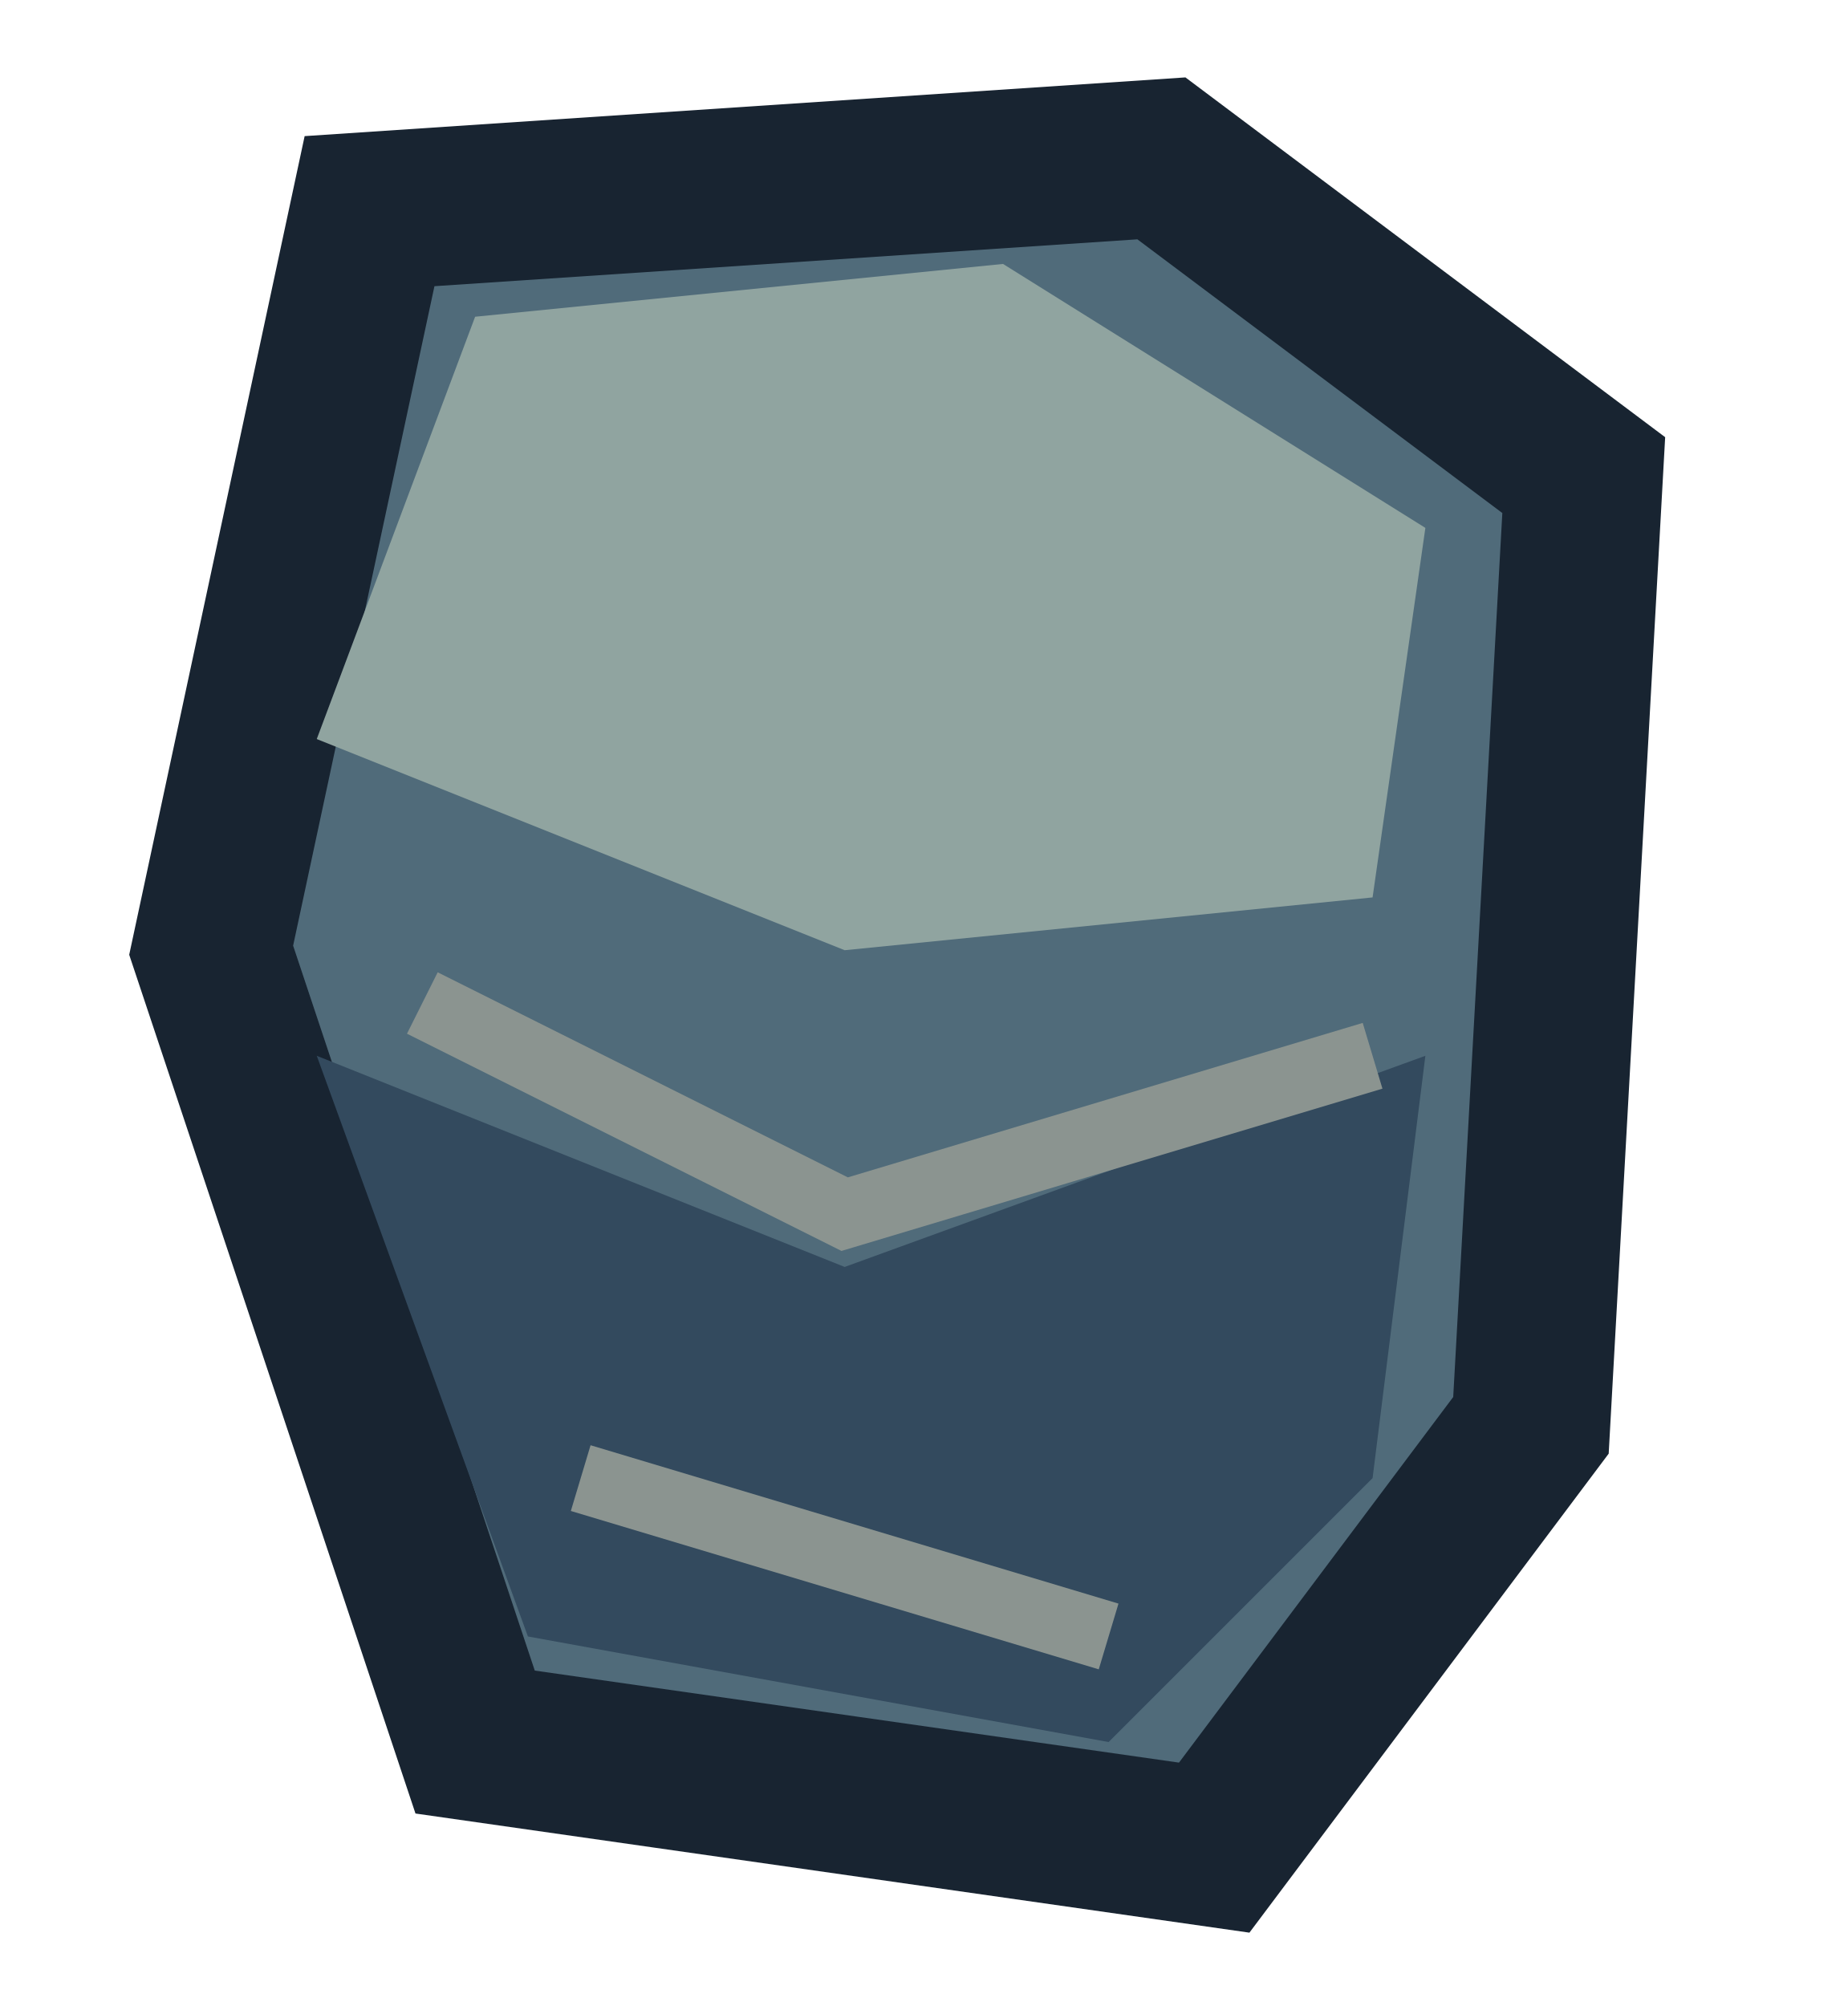
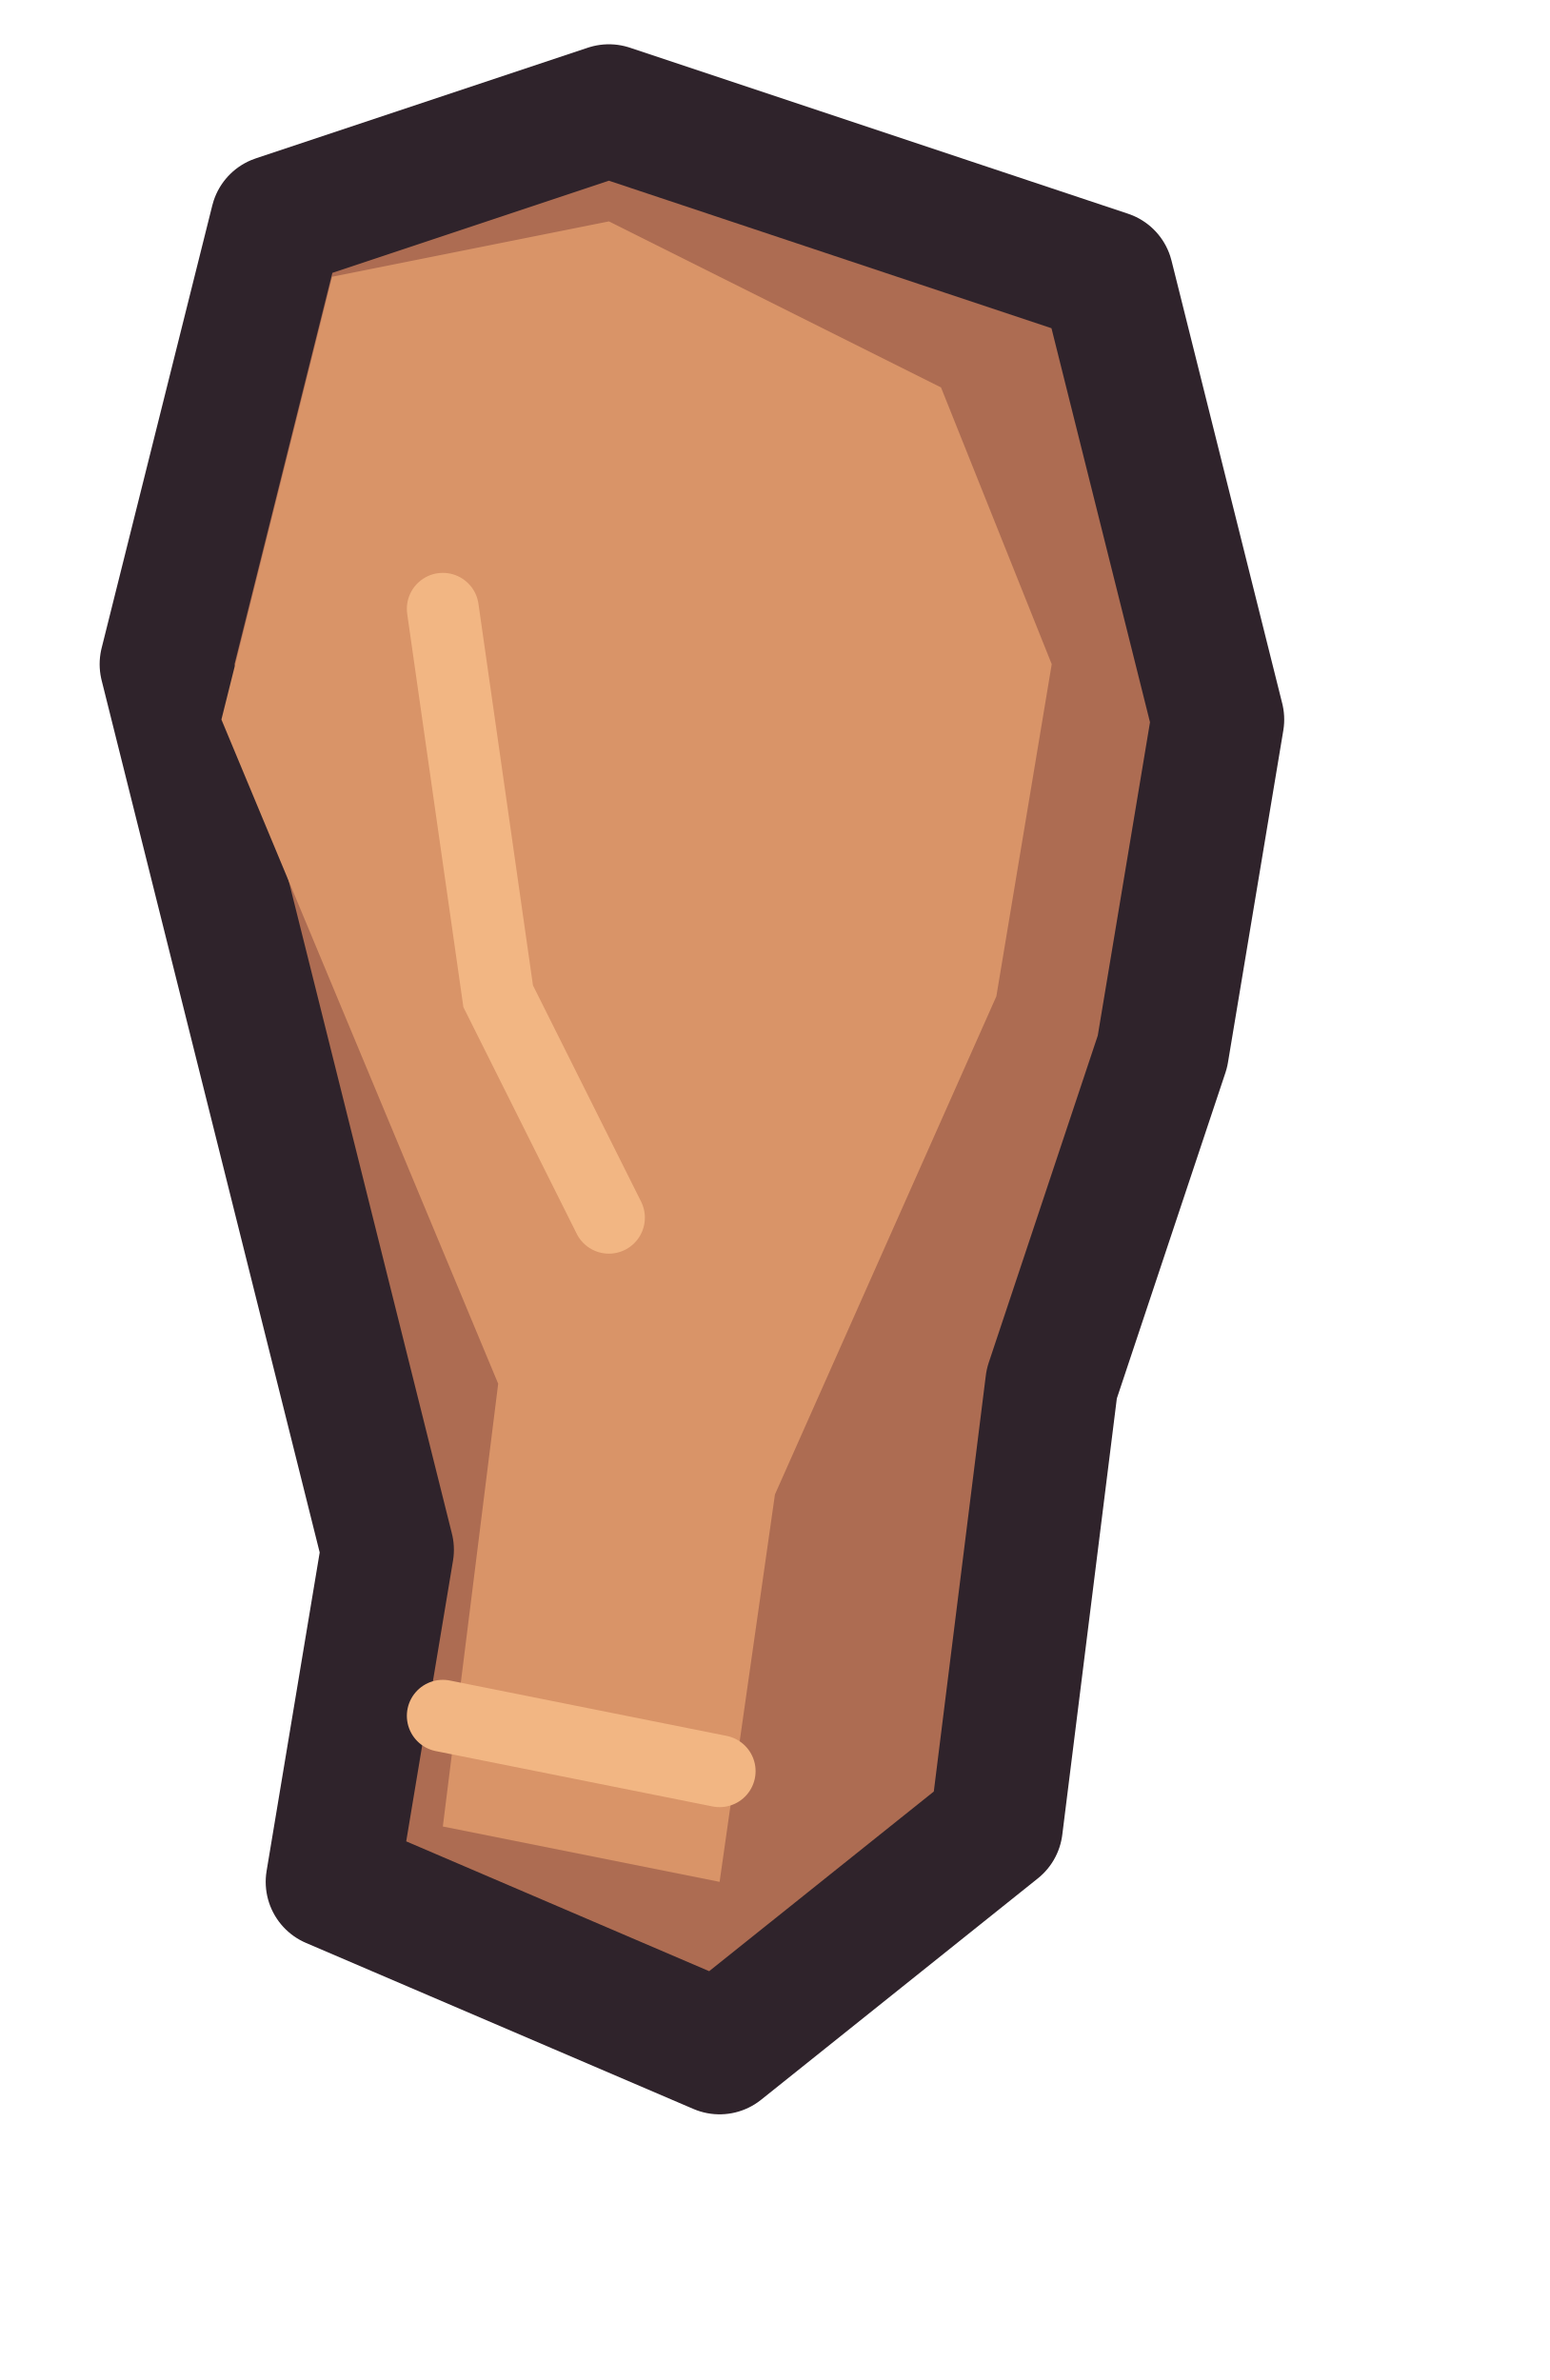
- <svg xmlns="http://www.w3.org/2000/svg" width="35" height="38" viewBox="-17 -10 35 38">
-   <path fill="#506b7a" stroke="#182431" stroke-width="3" d="M-10-6 5-7 13-1 12 17l-6 8-14-2-5-15Z" />
-   <path fill="#90a4a0" d="M-8-4l10-1 8 5-1 7-10 1-10-4Z" />
-   <path fill="#334a5e" d="M-11 10l10 4 11-4-1 8-5 5-11-2Z" />
-   <path d="M-9 9l8 4 10-3m-15 8 10 3" fill="none" stroke="#8b9490" stroke-width="1.3" />
+ <svg xmlns="http://www.w3.org/2000/svg" width="28" height="43" viewBox="-13 -9 28 43">
+   <path d="M-8-5-2-7 7-4 9 4 8 10 6 16 5 24 0 28-7 25-6 19-8 11-10 3Z" fill="#ad6c52" stroke="#2f232b" stroke-width="2.4" stroke-linejoin="round" />
+   <path d="m-7-4 5-1 6 3 2 5-1 6-4 9-1 7-5-1 1-8-5-12z" fill="#d99468" />
+   <path d="m-5 2 1 7 2 4m-3 9 5 1" fill="none" stroke="#f2b683" stroke-width="1.3" stroke-linecap="round" />
</svg>
